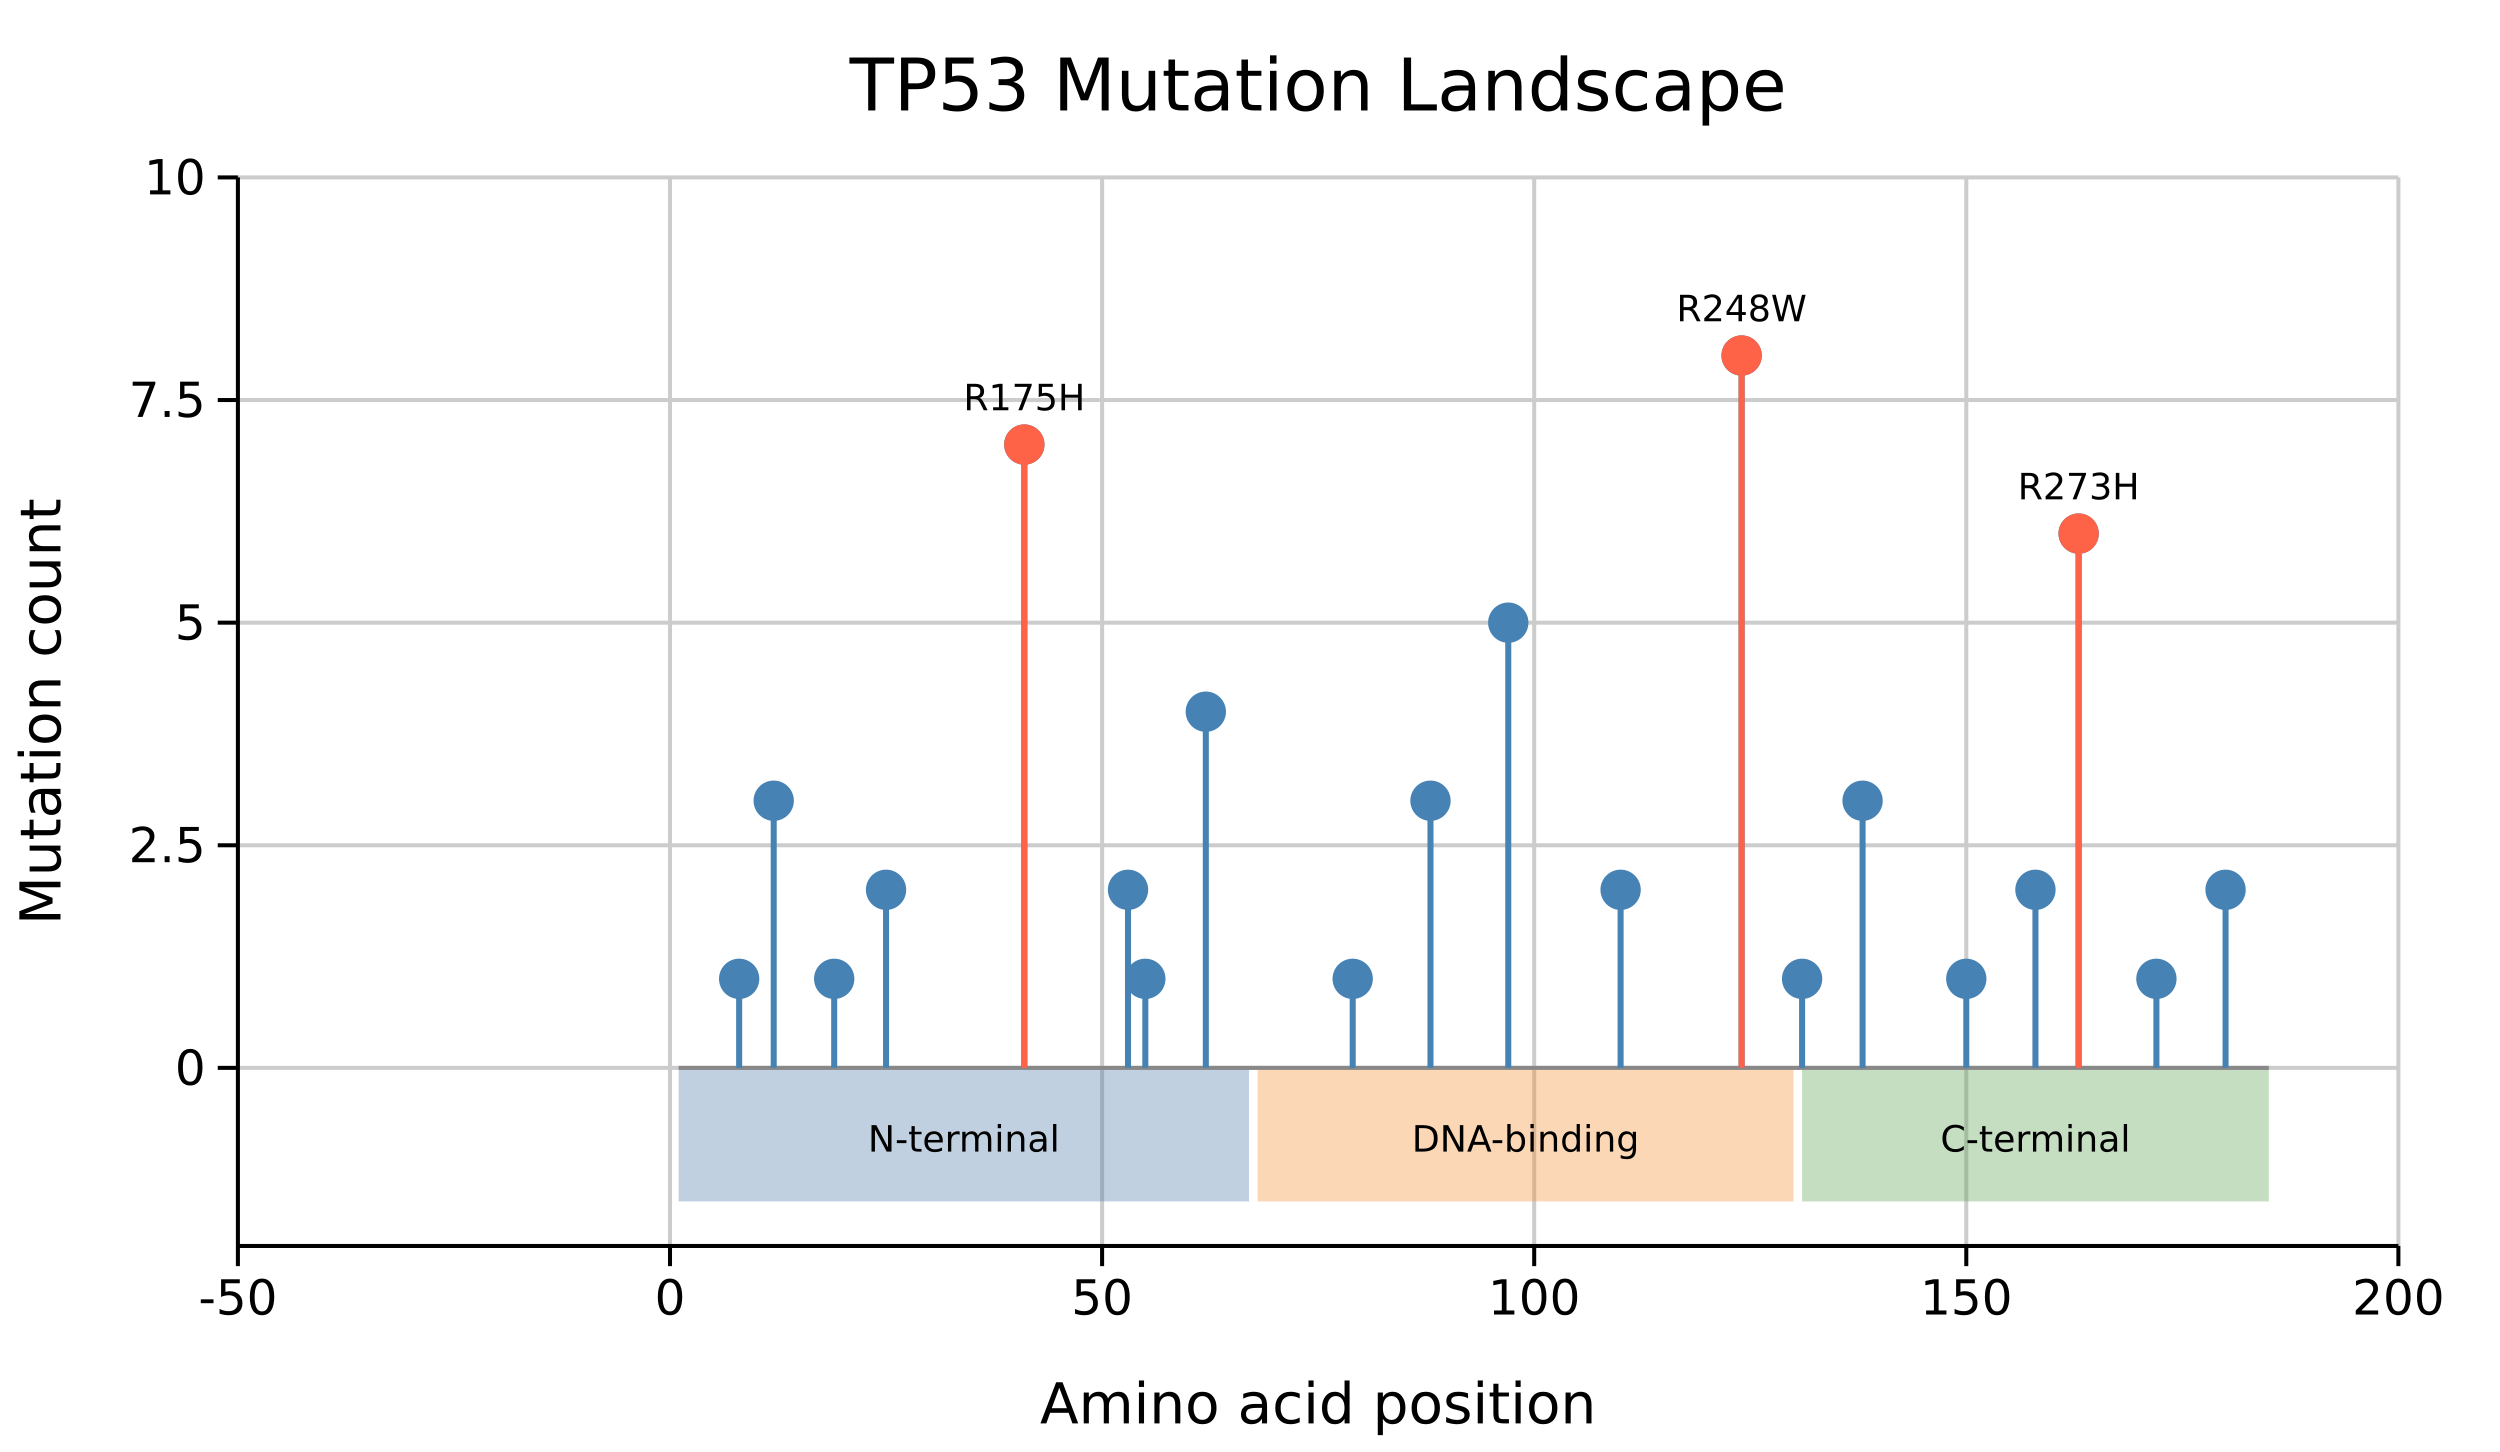
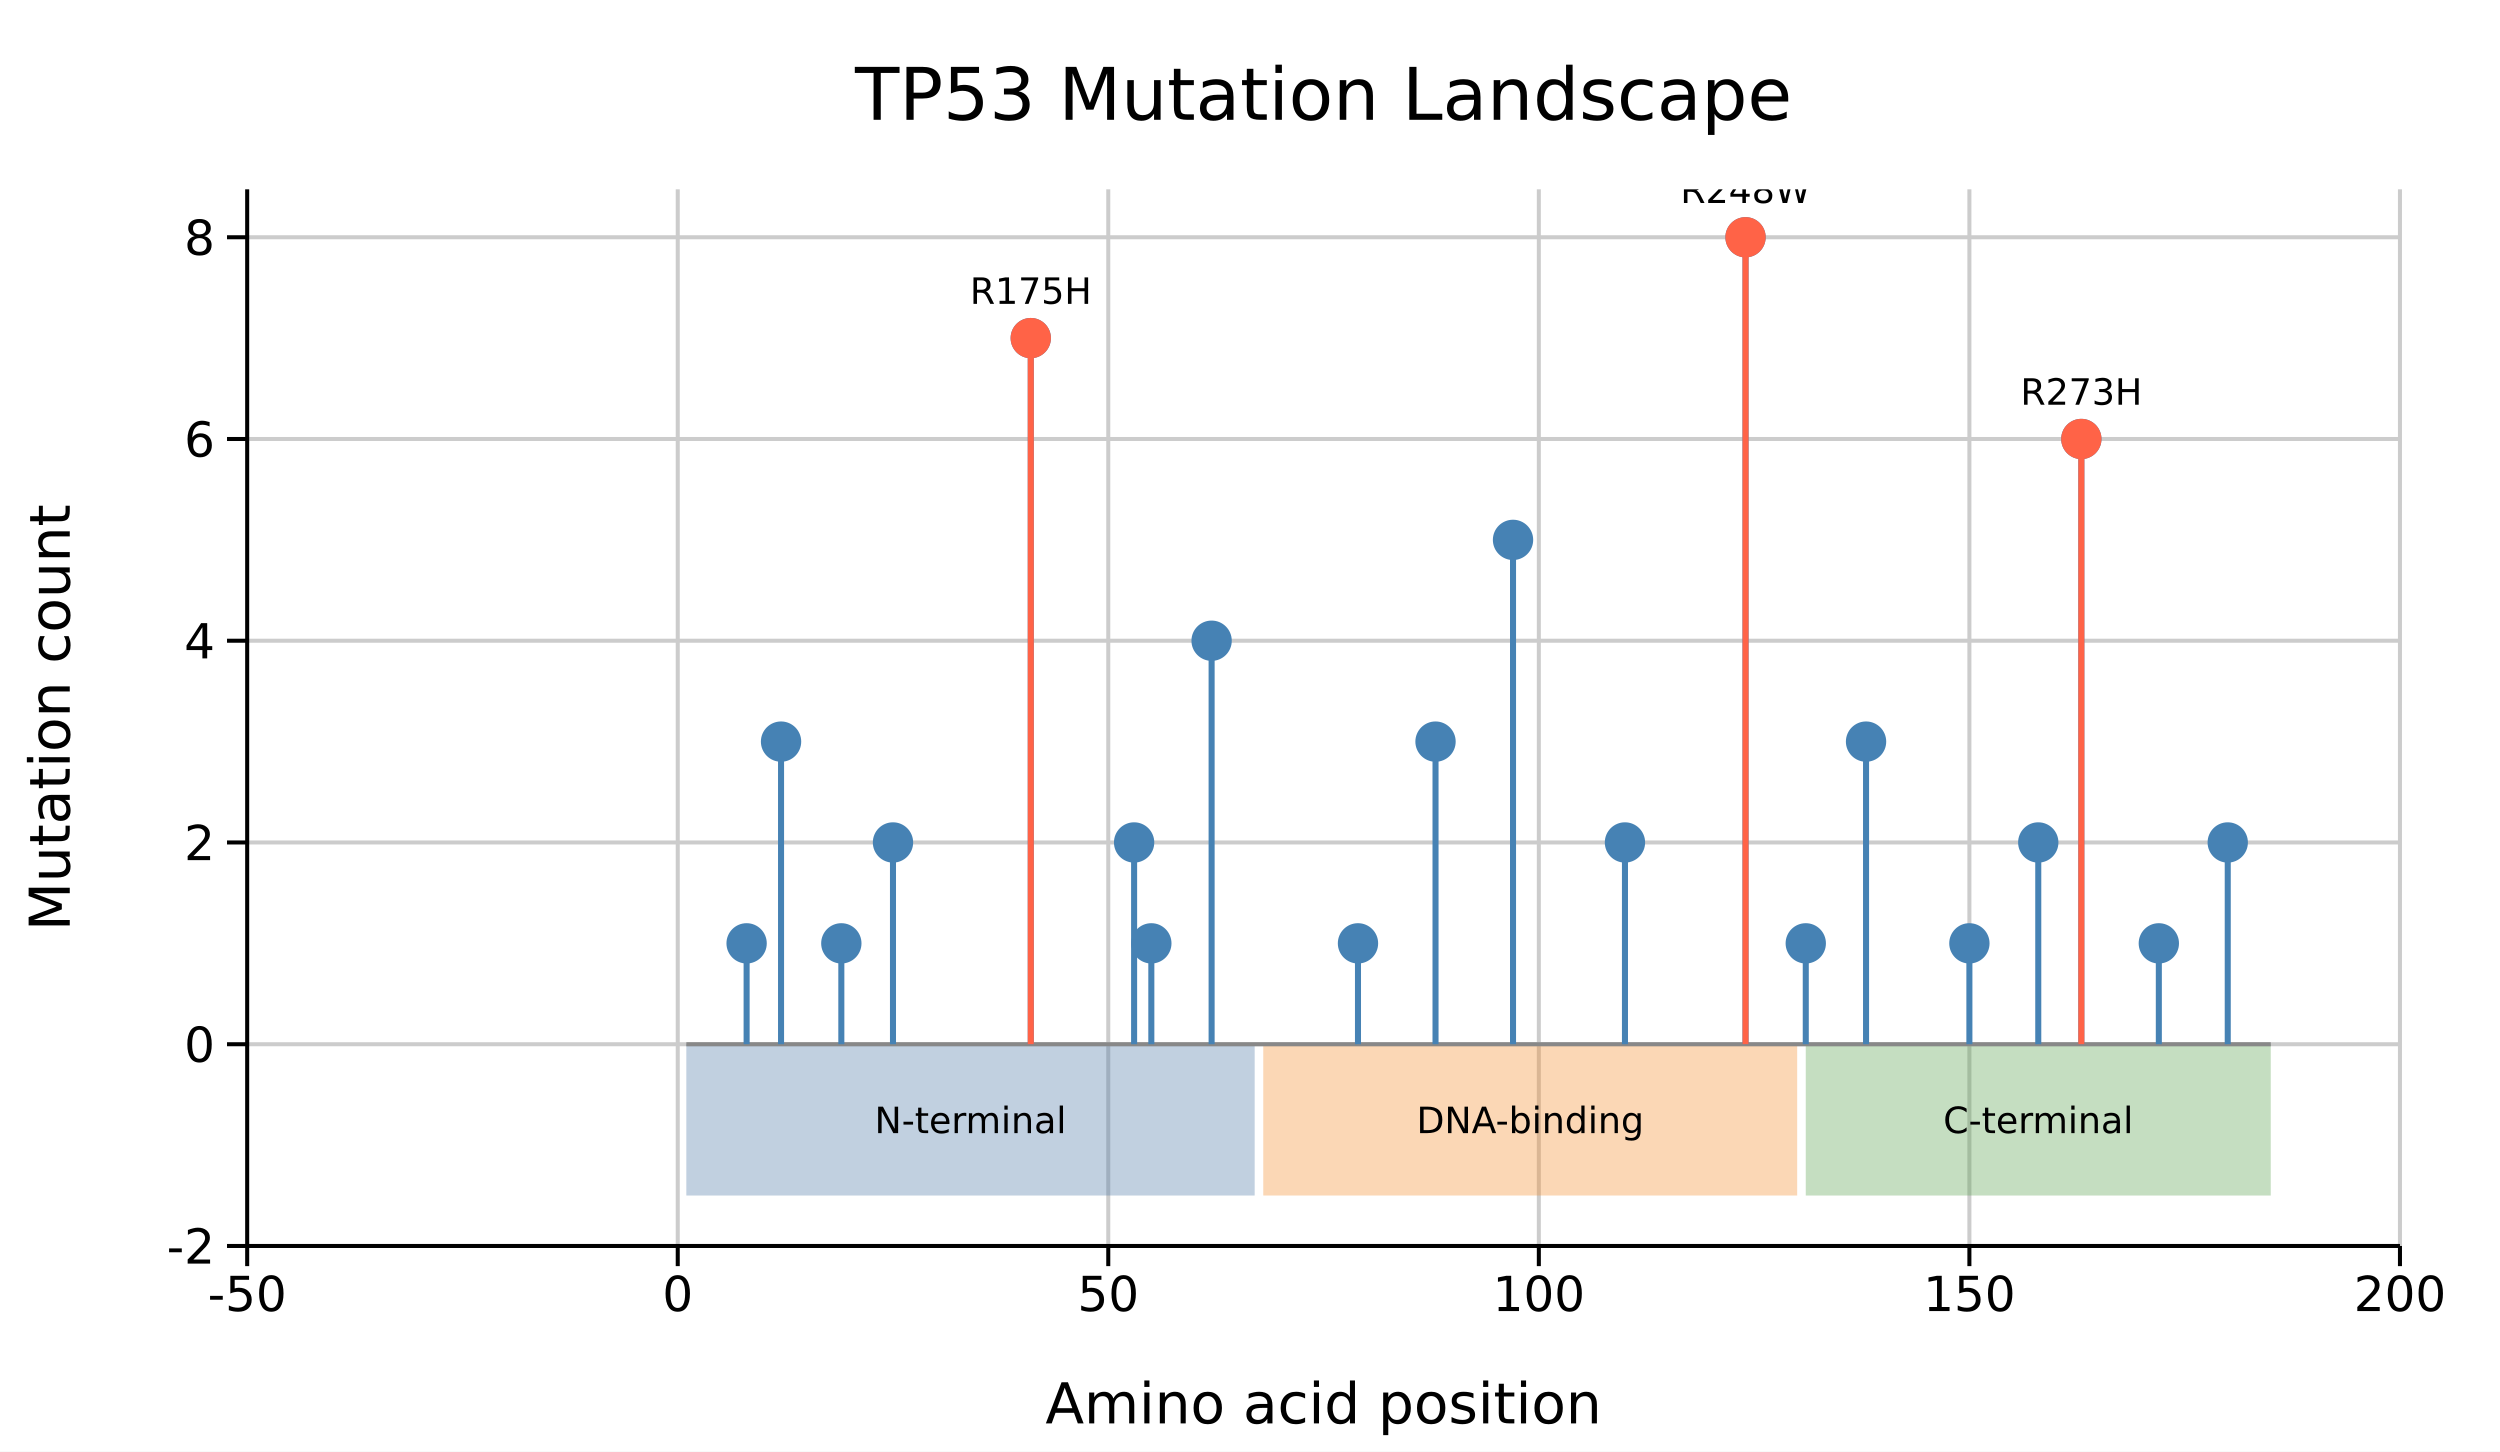
- <svg xmlns="http://www.w3.org/2000/svg" width="620" height="360" font-family="DejaVu Sans, Liberation Sans, Arial, sans-serif" fill="black">
+ <svg xmlns="http://www.w3.org/2000/svg" width="620" height="360" font-family="DejaVu Sans, Verdana, Liberation Sans, Arial, sans-serif" fill="black">
  <rect width="100%" height="100%" fill="white" />
  <defs>
    <clipPath id="kuva-clip-1">
-       <rect x="59" y="44" width="535.8" height="265" />
+       <rect x="61.3" y="46.95" width="533.89" height="262.05" />
    </clipPath>
  </defs>
-   <line x1="166.16" y1="44" x2="166.16" y2="309" stroke="#cccccc" stroke-width="1" />
-   <line x1="273.32" y1="44" x2="273.32" y2="309" stroke="#cccccc" stroke-width="1" />
-   <line x1="380.48" y1="44" x2="380.48" y2="309" stroke="#cccccc" stroke-width="1" />
-   <line x1="487.64" y1="44" x2="487.64" y2="309" stroke="#cccccc" stroke-width="1" />
-   <line x1="594.8" y1="44" x2="594.8" y2="309" stroke="#cccccc" stroke-width="1" />
-   <line x1="59" y1="264.83" x2="594.8" y2="264.83" stroke="#cccccc" stroke-width="1" />
-   <line x1="59" y1="209.63" x2="594.8" y2="209.63" stroke="#cccccc" stroke-width="1" />
-   <line x1="59" y1="154.42" x2="594.8" y2="154.42" stroke="#cccccc" stroke-width="1" />
-   <line x1="59" y1="99.21" x2="594.8" y2="99.21" stroke="#cccccc" stroke-width="1" />
-   <line x1="59" y1="44" x2="594.8" y2="44" stroke="#cccccc" stroke-width="1" />
-   <line x1="59" y1="309" x2="594.8" y2="309" stroke="#000000" stroke-width="1" />
-   <line x1="59" y1="44" x2="59" y2="309" stroke="#000000" stroke-width="1" />
-   <line x1="59" y1="309" x2="59" y2="314" stroke="#000000" stroke-width="1" />
-   <text x="59" y="326" font-size="12" text-anchor="middle">-50</text>
-   <line x1="166.16" y1="309" x2="166.16" y2="314" stroke="#000000" stroke-width="1" />
-   <text x="166.16" y="326" font-size="12" text-anchor="middle">0</text>
-   <line x1="273.32" y1="309" x2="273.32" y2="314" stroke="#000000" stroke-width="1" />
-   <text x="273.32" y="326" font-size="12" text-anchor="middle">50</text>
-   <line x1="380.48" y1="309" x2="380.48" y2="314" stroke="#000000" stroke-width="1" />
-   <text x="380.48" y="326" font-size="12" text-anchor="middle">100</text>
-   <line x1="487.64" y1="309" x2="487.64" y2="314" stroke="#000000" stroke-width="1" />
-   <text x="487.64" y="326" font-size="12" text-anchor="middle">150</text>
-   <line x1="594.8" y1="309" x2="594.8" y2="314" stroke="#000000" stroke-width="1" />
-   <text x="594.8" y="326" font-size="12" text-anchor="middle">200</text>
-   <line x1="54" y1="264.83" x2="59" y2="264.83" stroke="#000000" stroke-width="1" />
-   <text x="51" y="269.03" font-size="12" text-anchor="end">0</text>
-   <line x1="54" y1="209.63" x2="59" y2="209.63" stroke="#000000" stroke-width="1" />
-   <text x="51" y="213.83" font-size="12" text-anchor="end">2.5</text>
-   <line x1="54" y1="154.42" x2="59" y2="154.42" stroke="#000000" stroke-width="1" />
-   <text x="51" y="158.62" font-size="12" text-anchor="end">5</text>
-   <line x1="54" y1="99.21" x2="59" y2="99.21" stroke="#000000" stroke-width="1" />
-   <text x="51" y="103.41" font-size="12" text-anchor="end">7.5</text>
-   <line x1="54" y1="44" x2="59" y2="44" stroke="#000000" stroke-width="1" />
-   <text x="51" y="48.2" font-size="12" text-anchor="end">10</text>
-   <text x="326.9" y="353" font-size="14" text-anchor="middle">Amino acid position</text>
-   <text x="15" y="176.5" font-size="14" text-anchor="middle" transform="rotate(-90,15,176.5)">Mutation count</text>
-   <text x="326.9" y="27.4" font-size="18" text-anchor="middle">TP53 Mutation Landscape</text>
+   <line x1="168.08" y1="46.95" x2="168.08" y2="309" stroke="#cccccc" stroke-width="1" />
+   <line x1="274.85" y1="46.95" x2="274.85" y2="309" stroke="#cccccc" stroke-width="1" />
+   <line x1="381.63" y1="46.95" x2="381.63" y2="309" stroke="#cccccc" stroke-width="1" />
+   <line x1="488.41" y1="46.95" x2="488.41" y2="309" stroke="#cccccc" stroke-width="1" />
+   <line x1="595.19" y1="46.95" x2="595.19" y2="309" stroke="#cccccc" stroke-width="1" />
+   <line x1="61.3" y1="258.97" x2="595.19" y2="258.97" stroke="#cccccc" stroke-width="1" />
+   <line x1="61.3" y1="208.93" x2="595.19" y2="208.93" stroke="#cccccc" stroke-width="1" />
+   <line x1="61.3" y1="158.9" x2="595.19" y2="158.9" stroke="#cccccc" stroke-width="1" />
+   <line x1="61.3" y1="108.87" x2="595.19" y2="108.87" stroke="#cccccc" stroke-width="1" />
+   <line x1="61.3" y1="58.84" x2="595.19" y2="58.84" stroke="#cccccc" stroke-width="1" />
+   <line x1="61.3" y1="309" x2="595.19" y2="309" stroke="#000000" stroke-width="1" />
+   <line x1="61.3" y1="46.95" x2="61.3" y2="309" stroke="#000000" stroke-width="1" />
+   <line x1="61.3" y1="309" x2="61.3" y2="314" stroke="#000000" stroke-width="1" />
+   <text x="61.3" y="325.14" font-size="12" text-anchor="middle">-50</text>
+   <line x1="168.08" y1="309" x2="168.08" y2="314" stroke="#000000" stroke-width="1" />
+   <text x="168.08" y="325.14" font-size="12" text-anchor="middle">0</text>
+   <line x1="274.85" y1="309" x2="274.85" y2="314" stroke="#000000" stroke-width="1" />
+   <text x="274.85" y="325.14" font-size="12" text-anchor="middle">50</text>
+   <line x1="381.63" y1="309" x2="381.63" y2="314" stroke="#000000" stroke-width="1" />
+   <text x="381.63" y="325.14" font-size="12" text-anchor="middle">100</text>
+   <line x1="488.41" y1="309" x2="488.41" y2="314" stroke="#000000" stroke-width="1" />
+   <text x="488.41" y="325.14" font-size="12" text-anchor="middle">150</text>
+   <line x1="595.19" y1="309" x2="595.19" y2="314" stroke="#000000" stroke-width="1" />
+   <text x="595.19" y="325.14" font-size="12" text-anchor="middle">200</text>
+   <line x1="56.3" y1="309" x2="61.3" y2="309" stroke="#000000" stroke-width="1" />
+   <text x="53.3" y="313.37" font-size="12" text-anchor="end">-2</text>
+   <line x1="56.3" y1="258.97" x2="61.3" y2="258.97" stroke="#000000" stroke-width="1" />
+   <text x="53.3" y="263.34" font-size="12" text-anchor="end">0</text>
+   <line x1="56.3" y1="208.93" x2="61.3" y2="208.93" stroke="#000000" stroke-width="1" />
+   <text x="53.3" y="213.31" font-size="12" text-anchor="end">2</text>
+   <line x1="56.3" y1="158.9" x2="61.3" y2="158.9" stroke="#000000" stroke-width="1" />
+   <text x="53.3" y="163.28" font-size="12" text-anchor="end">4</text>
+   <line x1="56.3" y1="108.87" x2="61.3" y2="108.87" stroke="#000000" stroke-width="1" />
+   <text x="53.3" y="113.24" font-size="12" text-anchor="end">6</text>
+   <line x1="56.3" y1="58.84" x2="61.3" y2="58.84" stroke="#000000" stroke-width="1" />
+   <text x="53.3" y="63.21" font-size="12" text-anchor="end">8</text>
+   <text x="328.24" y="353" font-size="14" text-anchor="middle">Amino acid position</text>
+   <text x="17.3" y="177.98" font-size="14" text-anchor="middle" transform="rotate(-90,17.3,177.98)">Mutation count</text>
+   <text x="328.24" y="29.71" font-size="18" text-anchor="middle">TP53 Mutation Landscape</text>
  <g clip-path="url(#kuva-clip-1)">
-     <rect x="168.3" y="264.83" width="141.45" height="33.13" fill="#4e79a7" fill-opacity="0.35" />
-     <text x="239.03" y="285.6" font-size="9" text-anchor="middle">N-terminal</text>
-     <rect x="311.9" y="264.83" width="132.88" height="33.13" fill="#f28e2b" fill-opacity="0.35" />
-     <text x="378.34" y="285.6" font-size="9" text-anchor="middle">DNA-binding</text>
-     <rect x="446.92" y="264.83" width="115.73" height="33.13" fill="#59a14f" fill-opacity="0.35" />
-     <text x="504.79" y="285.6" font-size="9" text-anchor="middle">C-terminal</text>
-     <line x1="168.3" y1="264.83" x2="562.65" y2="264.83" stroke="#888888" stroke-width="1" />
-     <line x1="183.31" y1="264.83" x2="183.31" y2="242.75" stroke="#4682b4" stroke-width="1.5" />
-     <circle cx="183.31" cy="242.75" r="4.5" fill="#4682b4" stroke="#4682b4" stroke-width="1" />
-     <line x1="191.88" y1="264.83" x2="191.88" y2="198.58" stroke="#4682b4" stroke-width="1.5" />
-     <circle cx="191.88" cy="198.58" r="4.5" fill="#4682b4" stroke="#4682b4" stroke-width="1" />
-     <line x1="206.88" y1="264.83" x2="206.88" y2="242.75" stroke="#4682b4" stroke-width="1.5" />
-     <circle cx="206.88" cy="242.75" r="4.5" fill="#4682b4" stroke="#4682b4" stroke-width="1" />
-     <line x1="219.74" y1="264.83" x2="219.74" y2="220.67" stroke="#4682b4" stroke-width="1.5" />
-     <circle cx="219.74" cy="220.67" r="4.5" fill="#4682b4" stroke="#4682b4" stroke-width="1" />
-     <line x1="254.03" y1="264.83" x2="254.03" y2="110.25" stroke="#4682b4" stroke-width="1.5" />
-     <circle cx="254.03" cy="110.25" r="4.5" fill="#4682b4" stroke="#4682b4" stroke-width="1" />
-     <line x1="279.75" y1="264.83" x2="279.75" y2="220.67" stroke="#4682b4" stroke-width="1.5" />
-     <circle cx="279.75" cy="220.67" r="4.5" fill="#4682b4" stroke="#4682b4" stroke-width="1" />
-     <line x1="284.04" y1="264.83" x2="284.04" y2="242.75" stroke="#4682b4" stroke-width="1.5" />
-     <circle cx="284.04" cy="242.75" r="4.5" fill="#4682b4" stroke="#4682b4" stroke-width="1" />
-     <line x1="299.04" y1="264.83" x2="299.04" y2="176.5" stroke="#4682b4" stroke-width="1.5" />
-     <circle cx="299.04" cy="176.5" r="4.5" fill="#4682b4" stroke="#4682b4" stroke-width="1" />
-     <line x1="335.47" y1="264.83" x2="335.47" y2="242.75" stroke="#4682b4" stroke-width="1.5" />
-     <circle cx="335.47" cy="242.75" r="4.5" fill="#4682b4" stroke="#4682b4" stroke-width="1" />
-     <line x1="354.76" y1="264.83" x2="354.76" y2="198.58" stroke="#4682b4" stroke-width="1.5" />
-     <circle cx="354.76" cy="198.58" r="4.5" fill="#4682b4" stroke="#4682b4" stroke-width="1" />
-     <line x1="374.05" y1="264.83" x2="374.05" y2="154.42" stroke="#4682b4" stroke-width="1.5" />
-     <circle cx="374.05" cy="154.42" r="4.5" fill="#4682b4" stroke="#4682b4" stroke-width="1" />
-     <line x1="401.91" y1="264.83" x2="401.91" y2="220.67" stroke="#4682b4" stroke-width="1.5" />
-     <circle cx="401.91" cy="220.67" r="4.5" fill="#4682b4" stroke="#4682b4" stroke-width="1" />
-     <line x1="431.92" y1="264.83" x2="431.92" y2="88.17" stroke="#4682b4" stroke-width="1.5" />
-     <circle cx="431.92" cy="88.17" r="4.5" fill="#4682b4" stroke="#4682b4" stroke-width="1" />
-     <line x1="446.92" y1="264.83" x2="446.92" y2="242.75" stroke="#4682b4" stroke-width="1.5" />
-     <circle cx="446.92" cy="242.75" r="4.5" fill="#4682b4" stroke="#4682b4" stroke-width="1" />
-     <line x1="461.92" y1="264.83" x2="461.92" y2="198.58" stroke="#4682b4" stroke-width="1.5" />
-     <circle cx="461.92" cy="198.58" r="4.5" fill="#4682b4" stroke="#4682b4" stroke-width="1" />
-     <line x1="487.64" y1="264.83" x2="487.64" y2="242.75" stroke="#4682b4" stroke-width="1.5" />
-     <circle cx="487.64" cy="242.75" r="4.5" fill="#4682b4" stroke="#4682b4" stroke-width="1" />
-     <line x1="504.79" y1="264.83" x2="504.79" y2="220.67" stroke="#4682b4" stroke-width="1.5" />
-     <circle cx="504.79" cy="220.67" r="4.5" fill="#4682b4" stroke="#4682b4" stroke-width="1" />
-     <line x1="515.5" y1="264.83" x2="515.5" y2="132.33" stroke="#4682b4" stroke-width="1.5" />
-     <circle cx="515.5" cy="132.33" r="4.5" fill="#4682b4" stroke="#4682b4" stroke-width="1" />
-     <line x1="534.79" y1="264.83" x2="534.79" y2="242.75" stroke="#4682b4" stroke-width="1.5" />
-     <circle cx="534.79" cy="242.75" r="4.5" fill="#4682b4" stroke="#4682b4" stroke-width="1" />
-     <line x1="551.94" y1="264.83" x2="551.94" y2="220.67" stroke="#4682b4" stroke-width="1.5" />
-     <circle cx="551.94" cy="220.67" r="4.5" fill="#4682b4" stroke="#4682b4" stroke-width="1" />
-     <line x1="254.03" y1="264.83" x2="254.03" y2="110.25" stroke="#ff6347" stroke-width="1.5" />
-     <circle cx="254.03" cy="110.25" r="4.5" fill="#ff6347" stroke="#ff6347" stroke-width="1" />
-     <text x="254.03" y="101.75" font-size="9" text-anchor="middle">R175H</text>
-     <line x1="431.92" y1="264.83" x2="431.92" y2="88.17" stroke="#ff6347" stroke-width="1.5" />
-     <circle cx="431.92" cy="88.17" r="4.5" fill="#ff6347" stroke="#ff6347" stroke-width="1" />
-     <text x="431.92" y="79.67" font-size="9" text-anchor="middle">R248W</text>
-     <line x1="515.5" y1="264.83" x2="515.5" y2="132.33" stroke="#ff6347" stroke-width="1.5" />
-     <circle cx="515.5" cy="132.33" r="4.5" fill="#ff6347" stroke="#ff6347" stroke-width="1" />
-     <text x="515.5" y="123.83" font-size="9" text-anchor="middle">R273H</text>
+     <rect x="170.21" y="258.97" width="140.95" height="37.52" fill="#4e79a7" fill-opacity="0.35" />
+     <text x="240.68" y="281.01" font-size="9" text-anchor="middle">N-terminal</text>
+     <rect x="313.29" y="258.97" width="132.41" height="37.52" fill="#f28e2b" fill-opacity="0.35" />
+     <text x="379.5" y="281.01" font-size="9" text-anchor="middle">DNA-binding</text>
+     <rect x="447.83" y="258.97" width="115.32" height="37.52" fill="#59a14f" fill-opacity="0.35" />
+     <text x="505.49" y="281.01" font-size="9" text-anchor="middle">C-terminal</text>
+     <line x1="170.21" y1="258.97" x2="563.15" y2="258.97" stroke="#888888" stroke-width="1" />
+     <line x1="185.16" y1="258.97" x2="185.16" y2="233.95" stroke="#4682b4" stroke-width="1.5" />
+     <circle cx="185.16" cy="233.95" r="4.5" fill="#4682b4" stroke="#4682b4" stroke-width="1" />
+     <line x1="193.7" y1="258.97" x2="193.7" y2="183.92" stroke="#4682b4" stroke-width="1.5" />
+     <circle cx="193.7" cy="183.92" r="4.5" fill="#4682b4" stroke="#4682b4" stroke-width="1" />
+     <line x1="208.65" y1="258.97" x2="208.65" y2="233.95" stroke="#4682b4" stroke-width="1.5" />
+     <circle cx="208.65" cy="233.95" r="4.5" fill="#4682b4" stroke="#4682b4" stroke-width="1" />
+     <line x1="221.46" y1="258.97" x2="221.46" y2="208.93" stroke="#4682b4" stroke-width="1.5" />
+     <circle cx="221.46" cy="208.93" r="4.5" fill="#4682b4" stroke="#4682b4" stroke-width="1" />
+     <line x1="255.63" y1="258.97" x2="255.63" y2="83.85" stroke="#4682b4" stroke-width="1.5" />
+     <circle cx="255.63" cy="83.85" r="4.5" fill="#4682b4" stroke="#4682b4" stroke-width="1" />
+     <line x1="281.26" y1="258.97" x2="281.26" y2="208.93" stroke="#4682b4" stroke-width="1.5" />
+     <circle cx="281.26" cy="208.93" r="4.5" fill="#4682b4" stroke="#4682b4" stroke-width="1" />
+     <line x1="285.53" y1="258.97" x2="285.53" y2="233.95" stroke="#4682b4" stroke-width="1.5" />
+     <circle cx="285.53" cy="233.95" r="4.5" fill="#4682b4" stroke="#4682b4" stroke-width="1" />
+     <line x1="300.48" y1="258.97" x2="300.48" y2="158.9" stroke="#4682b4" stroke-width="1.5" />
+     <circle cx="300.48" cy="158.9" r="4.5" fill="#4682b4" stroke="#4682b4" stroke-width="1" />
+     <line x1="336.78" y1="258.97" x2="336.78" y2="233.95" stroke="#4682b4" stroke-width="1.5" />
+     <circle cx="336.78" cy="233.95" r="4.5" fill="#4682b4" stroke="#4682b4" stroke-width="1" />
+     <line x1="356.01" y1="258.97" x2="356.01" y2="183.92" stroke="#4682b4" stroke-width="1.5" />
+     <circle cx="356.01" cy="183.92" r="4.5" fill="#4682b4" stroke="#4682b4" stroke-width="1" />
+     <line x1="375.23" y1="258.97" x2="375.23" y2="133.89" stroke="#4682b4" stroke-width="1.5" />
+     <circle cx="375.23" cy="133.89" r="4.5" fill="#4682b4" stroke="#4682b4" stroke-width="1" />
+     <line x1="402.99" y1="258.97" x2="402.99" y2="208.93" stroke="#4682b4" stroke-width="1.5" />
+     <circle cx="402.99" cy="208.93" r="4.5" fill="#4682b4" stroke="#4682b4" stroke-width="1" />
+     <line x1="432.89" y1="258.97" x2="432.89" y2="58.84" stroke="#4682b4" stroke-width="1.5" />
+     <circle cx="432.89" cy="58.84" r="4.5" fill="#4682b4" stroke="#4682b4" stroke-width="1" />
+     <line x1="447.83" y1="258.97" x2="447.83" y2="233.95" stroke="#4682b4" stroke-width="1.5" />
+     <circle cx="447.83" cy="233.95" r="4.5" fill="#4682b4" stroke="#4682b4" stroke-width="1" />
+     <line x1="462.78" y1="258.97" x2="462.78" y2="183.92" stroke="#4682b4" stroke-width="1.5" />
+     <circle cx="462.78" cy="183.92" r="4.5" fill="#4682b4" stroke="#4682b4" stroke-width="1" />
+     <line x1="488.41" y1="258.97" x2="488.41" y2="233.95" stroke="#4682b4" stroke-width="1.5" />
+     <circle cx="488.41" cy="233.95" r="4.5" fill="#4682b4" stroke="#4682b4" stroke-width="1" />
+     <line x1="505.49" y1="258.97" x2="505.49" y2="208.93" stroke="#4682b4" stroke-width="1.5" />
+     <circle cx="505.49" cy="208.93" r="4.5" fill="#4682b4" stroke="#4682b4" stroke-width="1" />
+     <line x1="516.17" y1="258.97" x2="516.17" y2="108.87" stroke="#4682b4" stroke-width="1.5" />
+     <circle cx="516.17" cy="108.87" r="4.5" fill="#4682b4" stroke="#4682b4" stroke-width="1" />
+     <line x1="535.39" y1="258.97" x2="535.39" y2="233.95" stroke="#4682b4" stroke-width="1.5" />
+     <circle cx="535.39" cy="233.95" r="4.5" fill="#4682b4" stroke="#4682b4" stroke-width="1" />
+     <line x1="552.48" y1="258.97" x2="552.48" y2="208.93" stroke="#4682b4" stroke-width="1.5" />
+     <circle cx="552.48" cy="208.93" r="4.5" fill="#4682b4" stroke="#4682b4" stroke-width="1" />
+     <line x1="255.63" y1="258.97" x2="255.63" y2="83.85" stroke="#ff6347" stroke-width="1.5" />
+     <circle cx="255.63" cy="83.85" r="4.5" fill="#ff6347" stroke="#ff6347" stroke-width="1" />
+     <text x="255.63" y="75.35" font-size="9" text-anchor="middle">R175H</text>
+     <line x1="432.89" y1="258.97" x2="432.89" y2="58.84" stroke="#ff6347" stroke-width="1.5" />
+     <circle cx="432.89" cy="58.84" r="4.5" fill="#ff6347" stroke="#ff6347" stroke-width="1" />
+     <text x="432.89" y="50.34" font-size="9" text-anchor="middle">R248W</text>
+     <line x1="516.17" y1="258.97" x2="516.17" y2="108.87" stroke="#ff6347" stroke-width="1.5" />
+     <circle cx="516.17" cy="108.87" r="4.5" fill="#ff6347" stroke="#ff6347" stroke-width="1" />
+     <text x="516.17" y="100.37" font-size="9" text-anchor="middle">R273H</text>
  </g>
</svg>
